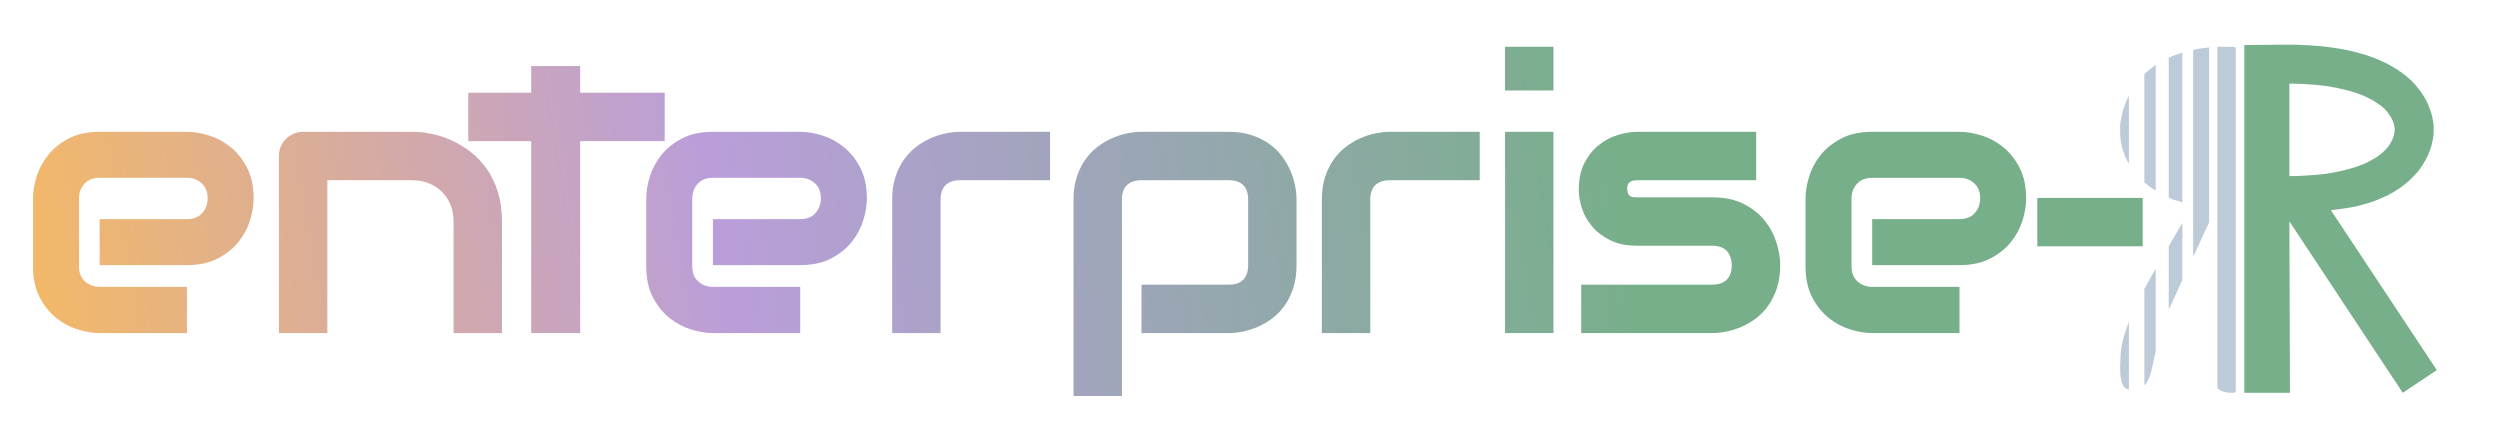
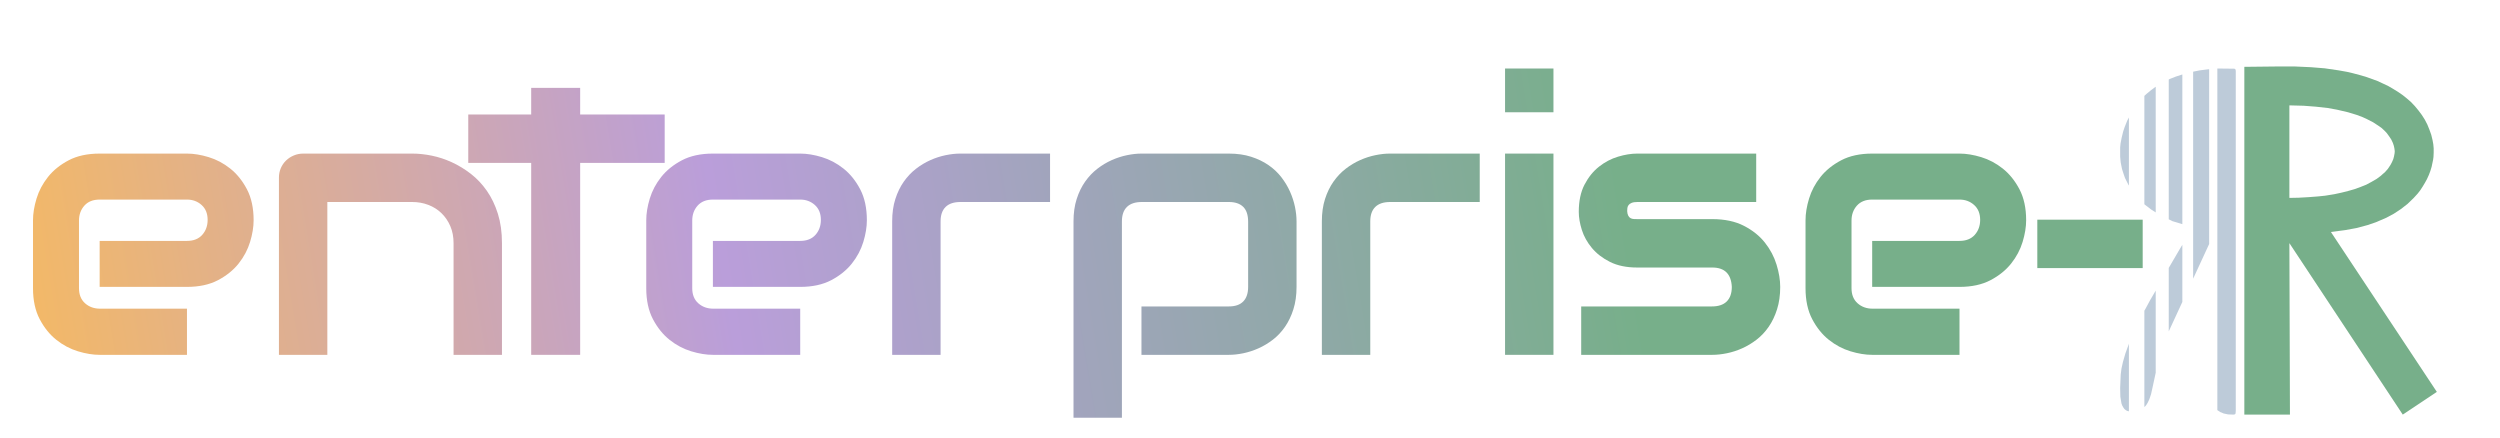
- <svg xmlns="http://www.w3.org/2000/svg" viewBox="-94 -1789 13398 2350" width="320" height="56" role="img" aria-label="Enterprise-R">
+ <svg xmlns="http://www.w3.org/2000/svg" viewBox="-94 -1906 13398 2350" width="320" height="56" role="img" aria-label="Enterprise-R">
  <style>
@keyframes k0{0%,50.000%{fill:#BDCBD9}54.167%{fill:#F0A202}58.333%,100%{fill:#BDCBD9}}
.k0{animation:k0 2s ease-in-out infinite}
@keyframes k1{0%,58.333%{fill:#BDCBD9}62.500%{fill:#F4B965}66.667%,100%{fill:#BDCBD9}}
.k1{animation:k1 2s ease-in-out infinite}
@keyframes k2{0%,66.667%{fill:#BDCBD9}70.833%{fill:#BA9EDA}75.000%,100%{fill:#BDCBD9}}
.k2{animation:k2 2s ease-in-out infinite}
@keyframes k3{0%,75.000%{fill:#BDCBD9}79.167%{fill:#77AF8A}83.333%,100%{fill:#BDCBD9}}
.k3{animation:k3 2s ease-in-out infinite}
@keyframes k4{0%,83.333%{fill:#BDCBD9}87.500%{fill:#BDCBD9}91.667%,100%{fill:#BDCBD9}}
.k4{animation:k4 2s ease-in-out infinite}
@keyframes k5{0%,91.667%{fill:#77AF8A}95.833%{fill:#9ADD6D}100.000%,100%{fill:#77AF8A}}
.k5{animation:k5 2s ease-in-out infinite}
</style>
  <defs>
    <linearGradient id="ring-gradient" gradientUnits="userSpaceOnUse" x1="68.00" y1="338.00" x2="11400.00" y2="-1538.00">
      <stop offset="0" stop-color="#F4B965" />
      <stop offset="0.33" stop-color="#BA9EDA" />
      <stop offset="0.75" stop-color="#77AF8A" />
      <stop offset="1" stop-color="#77AF8A" />
    </linearGradient>
  </defs>
  <g id="lockup">
    <g id="word" fill="url(#ring-gradient)">
      <path d="M1253 -723Q1253 -669 1234.0 -606.5Q1215 -544 1172.5 -490.5Q1130 -437 1061.5 -401.0Q993 -365 895 -365H426V-612H895Q948 -612 977.0 -644.5Q1006 -677 1006 -725Q1006 -776 973.5 -805.0Q941 -834 895 -834H426Q373 -834 344.0 -801.5Q315 -769 315 -721V-358Q315 -306 347.5 -277.0Q380 -248 428 -248H895V0H426Q372 0 309.5 -19.0Q247 -38 193.5 -80.5Q140 -123 104.0 -191.5Q68 -260 68 -358V-723Q68 -777 87.0 -839.5Q106 -902 148.5 -955.5Q191 -1009 259.5 -1045.0Q328 -1081 426 -1081H895Q949 -1081 1011.5 -1062.0Q1074 -1043 1127.5 -1000.5Q1181 -958 1217.0 -889.5Q1253 -821 1253 -723Z" />
      <path d="M2587 0H2327V-600Q2327 -651 2309.5 -691.5Q2292 -732 2262.0 -761.0Q2232 -790 2191.5 -805.5Q2151 -821 2104 -821H1649V0H1389V-952Q1389 -979 1399.0 -1002.5Q1409 -1026 1427.0 -1043.5Q1445 -1061 1469.0 -1071.0Q1493 -1081 1520 -1081H2106Q2155 -1081 2209.5 -1070.0Q2264 -1059 2317.5 -1034.5Q2371 -1010 2419.5 -972.5Q2468 -935 2505.5 -881.5Q2543 -828 2565.0 -758.0Q2587 -688 2587 -600Z" />
      <path d="M2744 -1031H2406V-1291H2744V-1434H3007V-1291H3461V-1031H3007V0H2744Z" />
      <path d="M4547 -723Q4547 -669 4528.0 -606.5Q4509 -544 4466.5 -490.5Q4424 -437 4355.5 -401.0Q4287 -365 4189 -365H3720V-612H4189Q4242 -612 4271.0 -644.5Q4300 -677 4300 -725Q4300 -776 4267.5 -805.0Q4235 -834 4189 -834H3720Q3667 -834 3638.0 -801.5Q3609 -769 3609 -721V-358Q3609 -306 3641.5 -277.0Q3674 -248 3722 -248H4189V0H3720Q3666 0 3603.5 -19.0Q3541 -38 3487.5 -80.5Q3434 -123 3398.0 -191.5Q3362 -260 3362 -358V-723Q3362 -777 3381.0 -839.5Q3400 -902 3442.5 -955.5Q3485 -1009 3553.5 -1045.0Q3622 -1081 3720 -1081H4189Q4243 -1081 4305.5 -1062.0Q4368 -1043 4421.5 -1000.5Q4475 -958 4511.0 -889.5Q4547 -821 4547 -723Z" />
      <path d="M5531 -821H5050Q4997 -821 4970.0 -794.5Q4943 -768 4943 -717V0H4683V-717Q4683 -784 4700.0 -837.0Q4717 -890 4745.5 -930.5Q4774 -971 4811.0 -999.5Q4848 -1028 4888.5 -1046.0Q4929 -1064 4970.5 -1072.5Q5012 -1081 5048 -1081H5531Z" />
      <path d="M6855 -365Q6855 -298 6838.0 -244.5Q6821 -191 6793.0 -150.5Q6765 -110 6728.0 -81.5Q6691 -53 6650.5 -35.0Q6610 -17 6569.0 -8.5Q6528 0 6491 0H6022V-260H6491Q6543 -260 6569.0 -287.0Q6595 -314 6595 -365V-715Q6595 -769 6568.5 -795.0Q6542 -821 6491 -821H6024Q5971 -821 5944.0 -794.5Q5917 -768 5917 -717V338H5657V-717Q5657 -784 5674.0 -837.0Q5691 -890 5719.5 -930.5Q5748 -971 5785.0 -999.5Q5822 -1028 5862.5 -1046.0Q5903 -1064 5944.5 -1072.5Q5986 -1081 6022 -1081H6491Q6558 -1081 6611.0 -1064.0Q6664 -1047 6704.5 -1019.0Q6745 -991 6773.5 -954.0Q6802 -917 6820.0 -876.5Q6838 -836 6846.5 -795.0Q6855 -754 6855 -717Z" />
      <path d="M7839 -821H7358Q7305 -821 7278.0 -794.5Q7251 -768 7251 -717V0H6991V-717Q6991 -784 7008.0 -837.0Q7025 -890 7053.5 -930.5Q7082 -971 7119.0 -999.5Q7156 -1028 7196.5 -1046.0Q7237 -1064 7278.5 -1072.5Q7320 -1081 7356 -1081H7839Z" />
      <path d="M8235 -1303H7975V-1538H8235ZM8235 0H7975V-1081H8235Z" />
      <path d="M9453 -365Q9453 -298 9436.0 -244.5Q9419 -191 9391.0 -150.5Q9363 -110 9326.0 -81.5Q9289 -53 9248.5 -35.0Q9208 -17 9166.5 -8.5Q9125 0 9088 0H8384V-260H9086Q9139 -260 9166.0 -287.0Q9193 -314 9193 -365Q9188 -469 9088 -469H8685Q8599 -469 8539.0 -499.0Q8479 -529 8441.5 -574.0Q8404 -619 8387.5 -671.0Q8371 -723 8371 -768Q8371 -855 8402.0 -914.5Q8433 -974 8480.0 -1011.0Q8527 -1048 8582.0 -1064.5Q8637 -1081 8685 -1081H9324V-821H8687Q8667 -821 8655.5 -816.5Q8644 -812 8638.5 -804.5Q8633 -797 8632.0 -788.5Q8631 -780 8631 -772Q8632 -756 8637.0 -747.0Q8642 -738 8649.5 -734.0Q8657 -730 8666.5 -729.5Q8676 -729 8685 -729H9088Q9188 -729 9258.0 -693.0Q9328 -657 9371.0 -602.5Q9414 -548 9433.5 -484.0Q9453 -420 9453 -365Z" />
      <path d="M10774 -723Q10774 -669 10755.0 -606.5Q10736 -544 10693.5 -490.5Q10651 -437 10582.5 -401.0Q10514 -365 10416 -365H9947V-612H10416Q10469 -612 10498.0 -644.5Q10527 -677 10527 -725Q10527 -776 10494.5 -805.0Q10462 -834 10416 -834H9947Q9894 -834 9865.0 -801.5Q9836 -769 9836 -721V-358Q9836 -306 9868.5 -277.0Q9901 -248 9949 -248H10416V0H9947Q9893 0 9830.5 -19.0Q9768 -38 9714.5 -80.5Q9661 -123 9625.0 -191.5Q9589 -260 9589 -358V-723Q9589 -777 9608.0 -839.5Q9627 -902 9669.5 -955.5Q9712 -1009 9780.5 -1045.0Q9849 -1081 9947 -1081H10416Q10470 -1081 10532.5 -1062.0Q10595 -1043 10648.5 -1000.5Q10702 -958 10738.0 -889.5Q10774 -821 10774 -723Z" />
      <path d="M11400 -726V-466H10834V-726Z" />
    </g>
    <g id="logo" transform="translate(-186.00,0)">
      <path id="r-sage" class="k5" fill="#77AF8A" fill-rule="evenodd" d="M12377 321H12132V-1547L12314 -1549H12402L12490 -1545L12564 -1539L12639 -1528L12684 -1520L12714 -1513L12759 -1501L12789 -1492L12847 -1471L12875 -1458L12903 -1445L12929 -1430L12955 -1414L12980 -1397L13004 -1378L13027 -1358L13048 -1336L13067 -1313L13085 -1289L13101 -1264L13115 -1237L13126 -1210L13136 -1182L13143 -1153L13147 -1131L13149 -1109V-1086L13148 -1063L13146 -1048L13138 -1010L13131 -987L13123 -966L13113 -944L13102 -924L13090 -904L13077 -884L13063 -866L13042 -843L13009 -811L12973 -783L12935 -758L12894 -736L12866 -724L12838 -712L12794 -697L12734 -681L12674 -670L12597 -660L13166 199L12983 321L12374 -600ZM12374 -843 12424 -844 12477 -847 12529 -851 12567 -855 12616 -863 12653 -871 12689 -880 12724 -890 12757 -902 12787 -914 12815 -929 12841 -944 12863 -960 12888 -982 12903 -999 12917 -1020 12925 -1035 12932 -1051 12936 -1066 12939 -1082 12940 -1094 12938 -1109 12935 -1123 12930 -1138 12921 -1157 12911 -1172 12898 -1190 12888 -1201 12870 -1218 12856 -1228 12824 -1249 12787 -1268 12767 -1277 12735 -1289 12689 -1303 12629 -1317 12579 -1326 12516 -1333 12451 -1338 12374 -1340Z" />
      <g id="ship-trail">
        <path class="k0" fill="#BDCBD9" d="M11512 -910 11510 -912 11491 -950 11484 -970 11475 -998 11468 -1033 11465 -1064V-1114L11467 -1135L11473 -1166L11481 -1199L11489 -1223L11503 -1258L11512 -1275ZM11512 303H11510L11502 301L11494 296L11487 290L11481 281L11476 272L11472 261L11466 225L11465 178L11468 106L11472 74L11480 38L11493 -7L11509 -51L11512 -60Z" />
        <path class="k1" fill="#BDCBD9" d="M11595 -1391 11607 -1402 11630 -1421 11653 -1438 11656 -1440V-765L11631 -781L11596 -808L11595 -809ZM11595 -237 11603 -251 11625 -292 11656 -345V96L11639 175L11631 211L11622 238L11613 257L11605 270L11599 277L11595 280Z" />
        <path class="k2" fill="#BDCBD9" d="M11726 -1479 11732 -1482 11765 -1495 11799 -1506V-702L11746 -718L11726 -728ZM11726 -467 11788 -573 11799 -591V-284L11726 -126Z" />
        <path class="k3" fill="#BDCBD9" d="M11857 -1521 11892 -1528 11940 -1534H11943V-595L11942 -593L11857 -409Z" />
        <path class="k4" fill="#BDCBD9" d="M12086 300 12085 314 12083 318 12080 320 12073 321 12045 320 12021 315 12002 307 11987 297V-1538H11989L12078 -1537L12083 -1535L12085 -1531L12086 -1525Z" />
      </g>
    </g>
  </g>
</svg>
